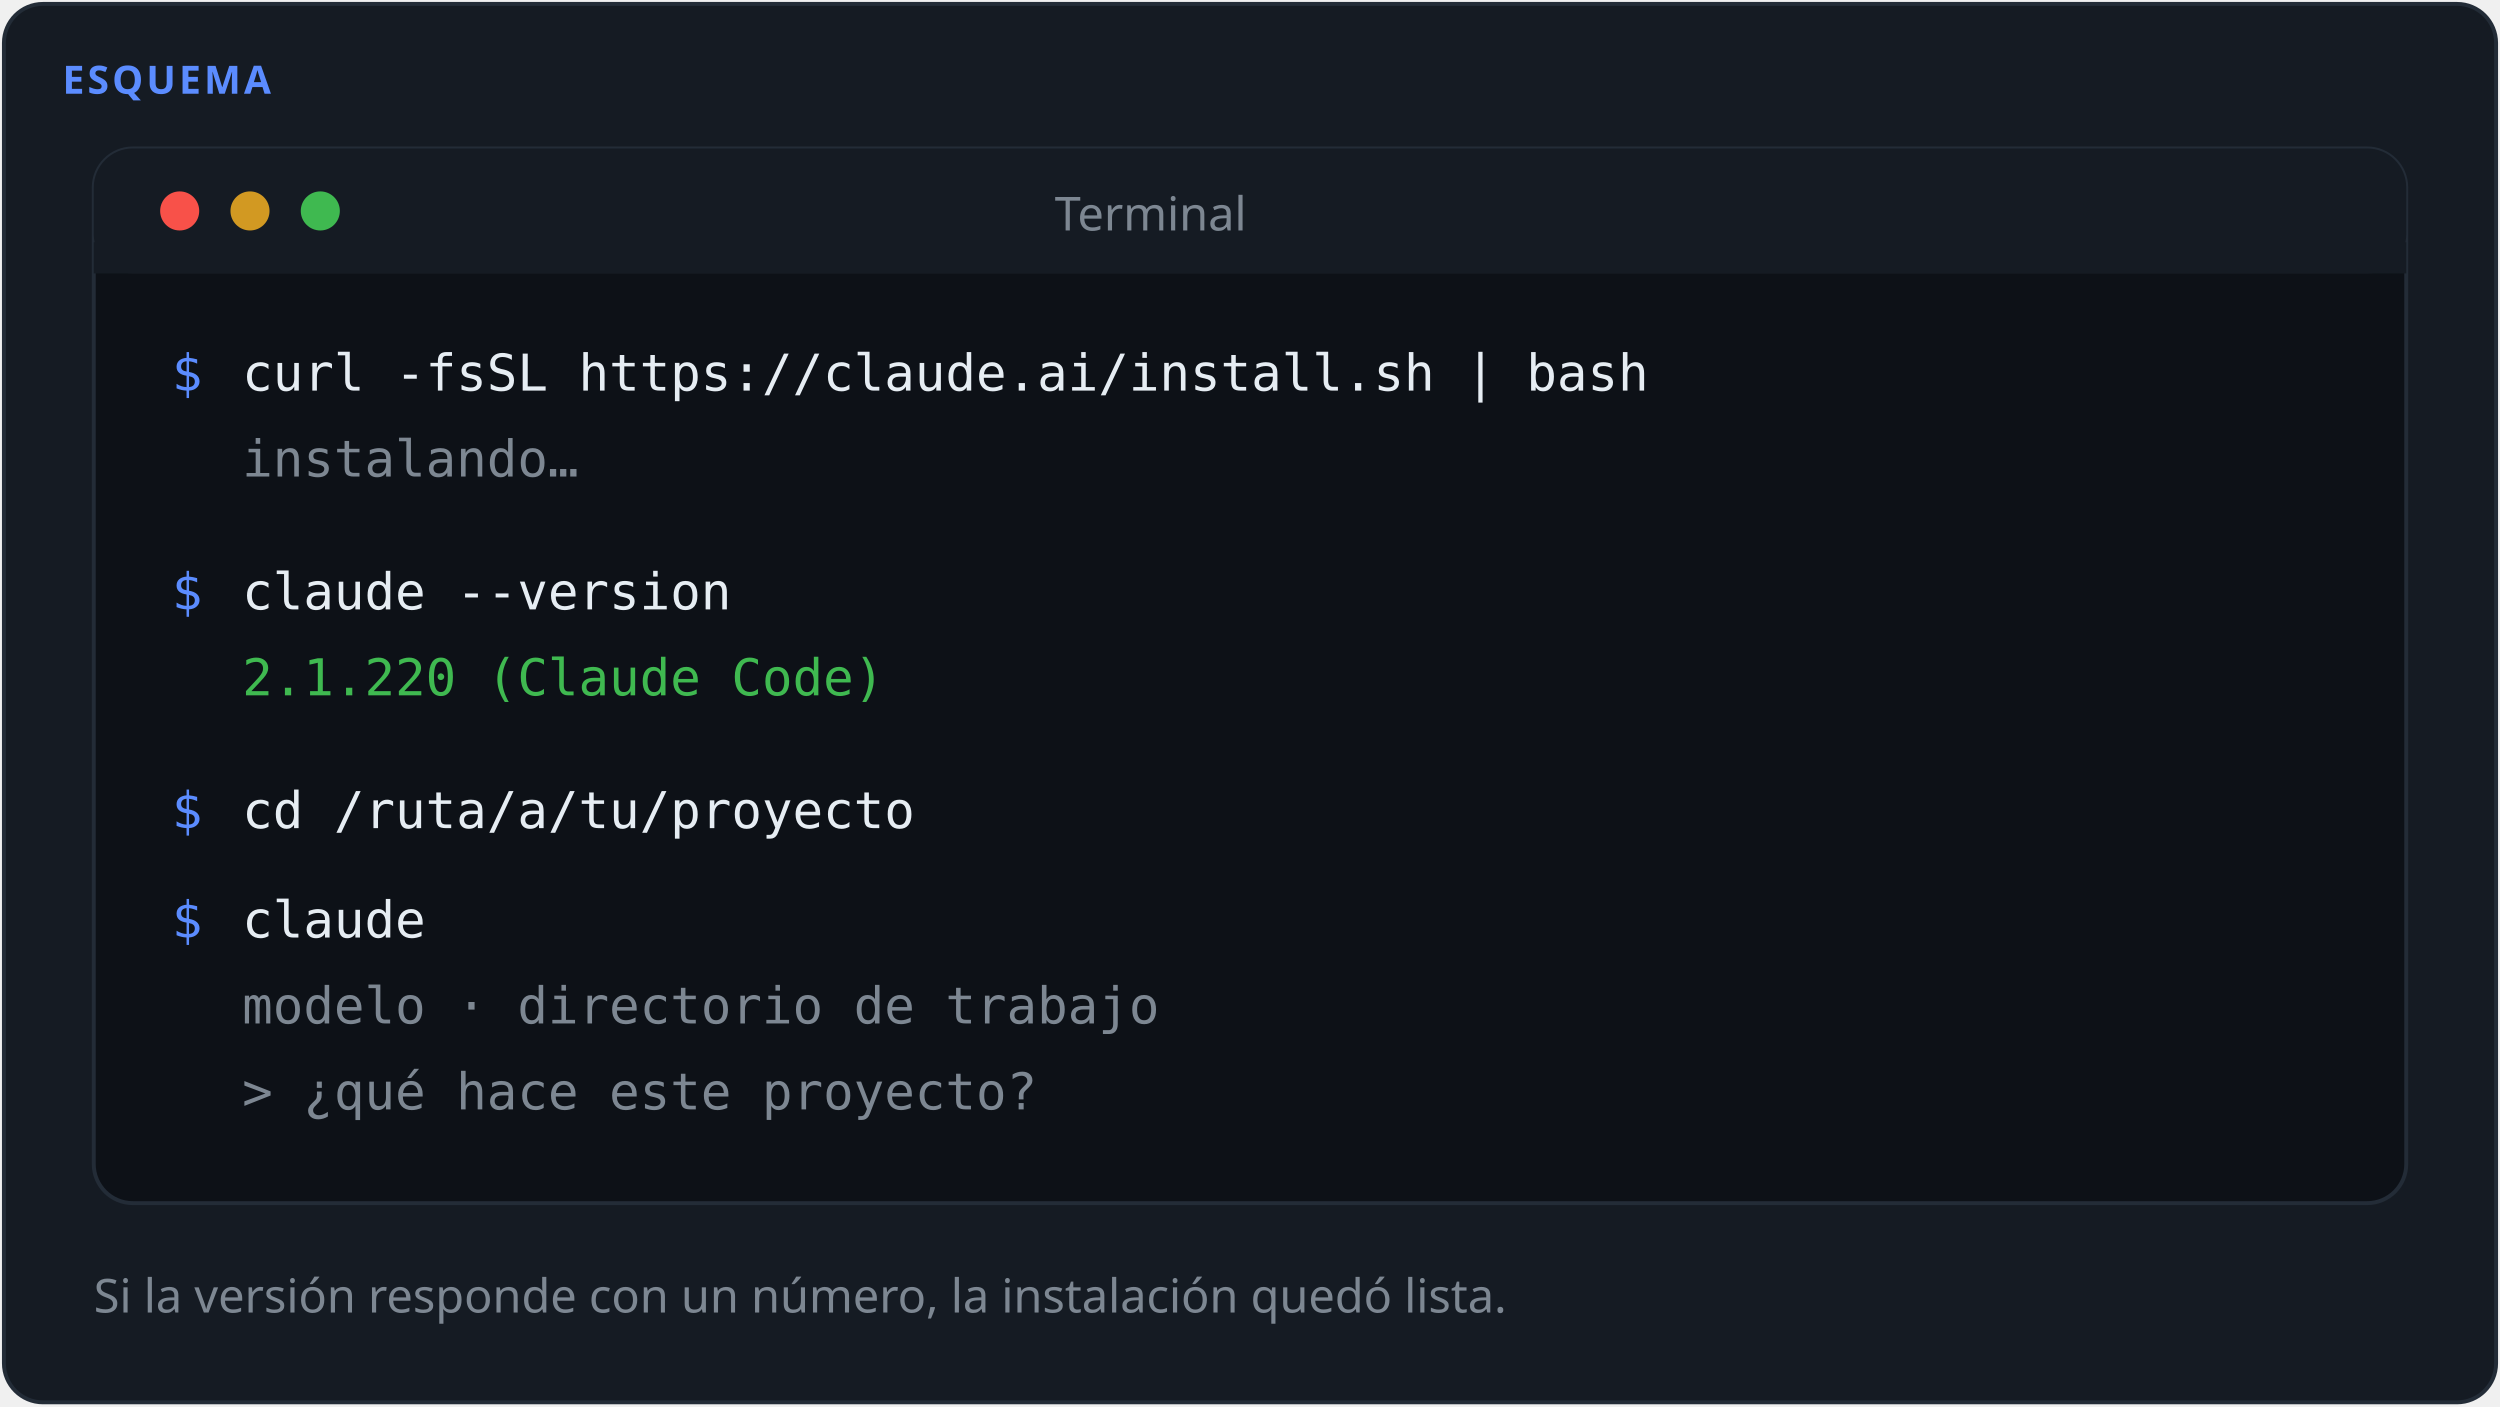
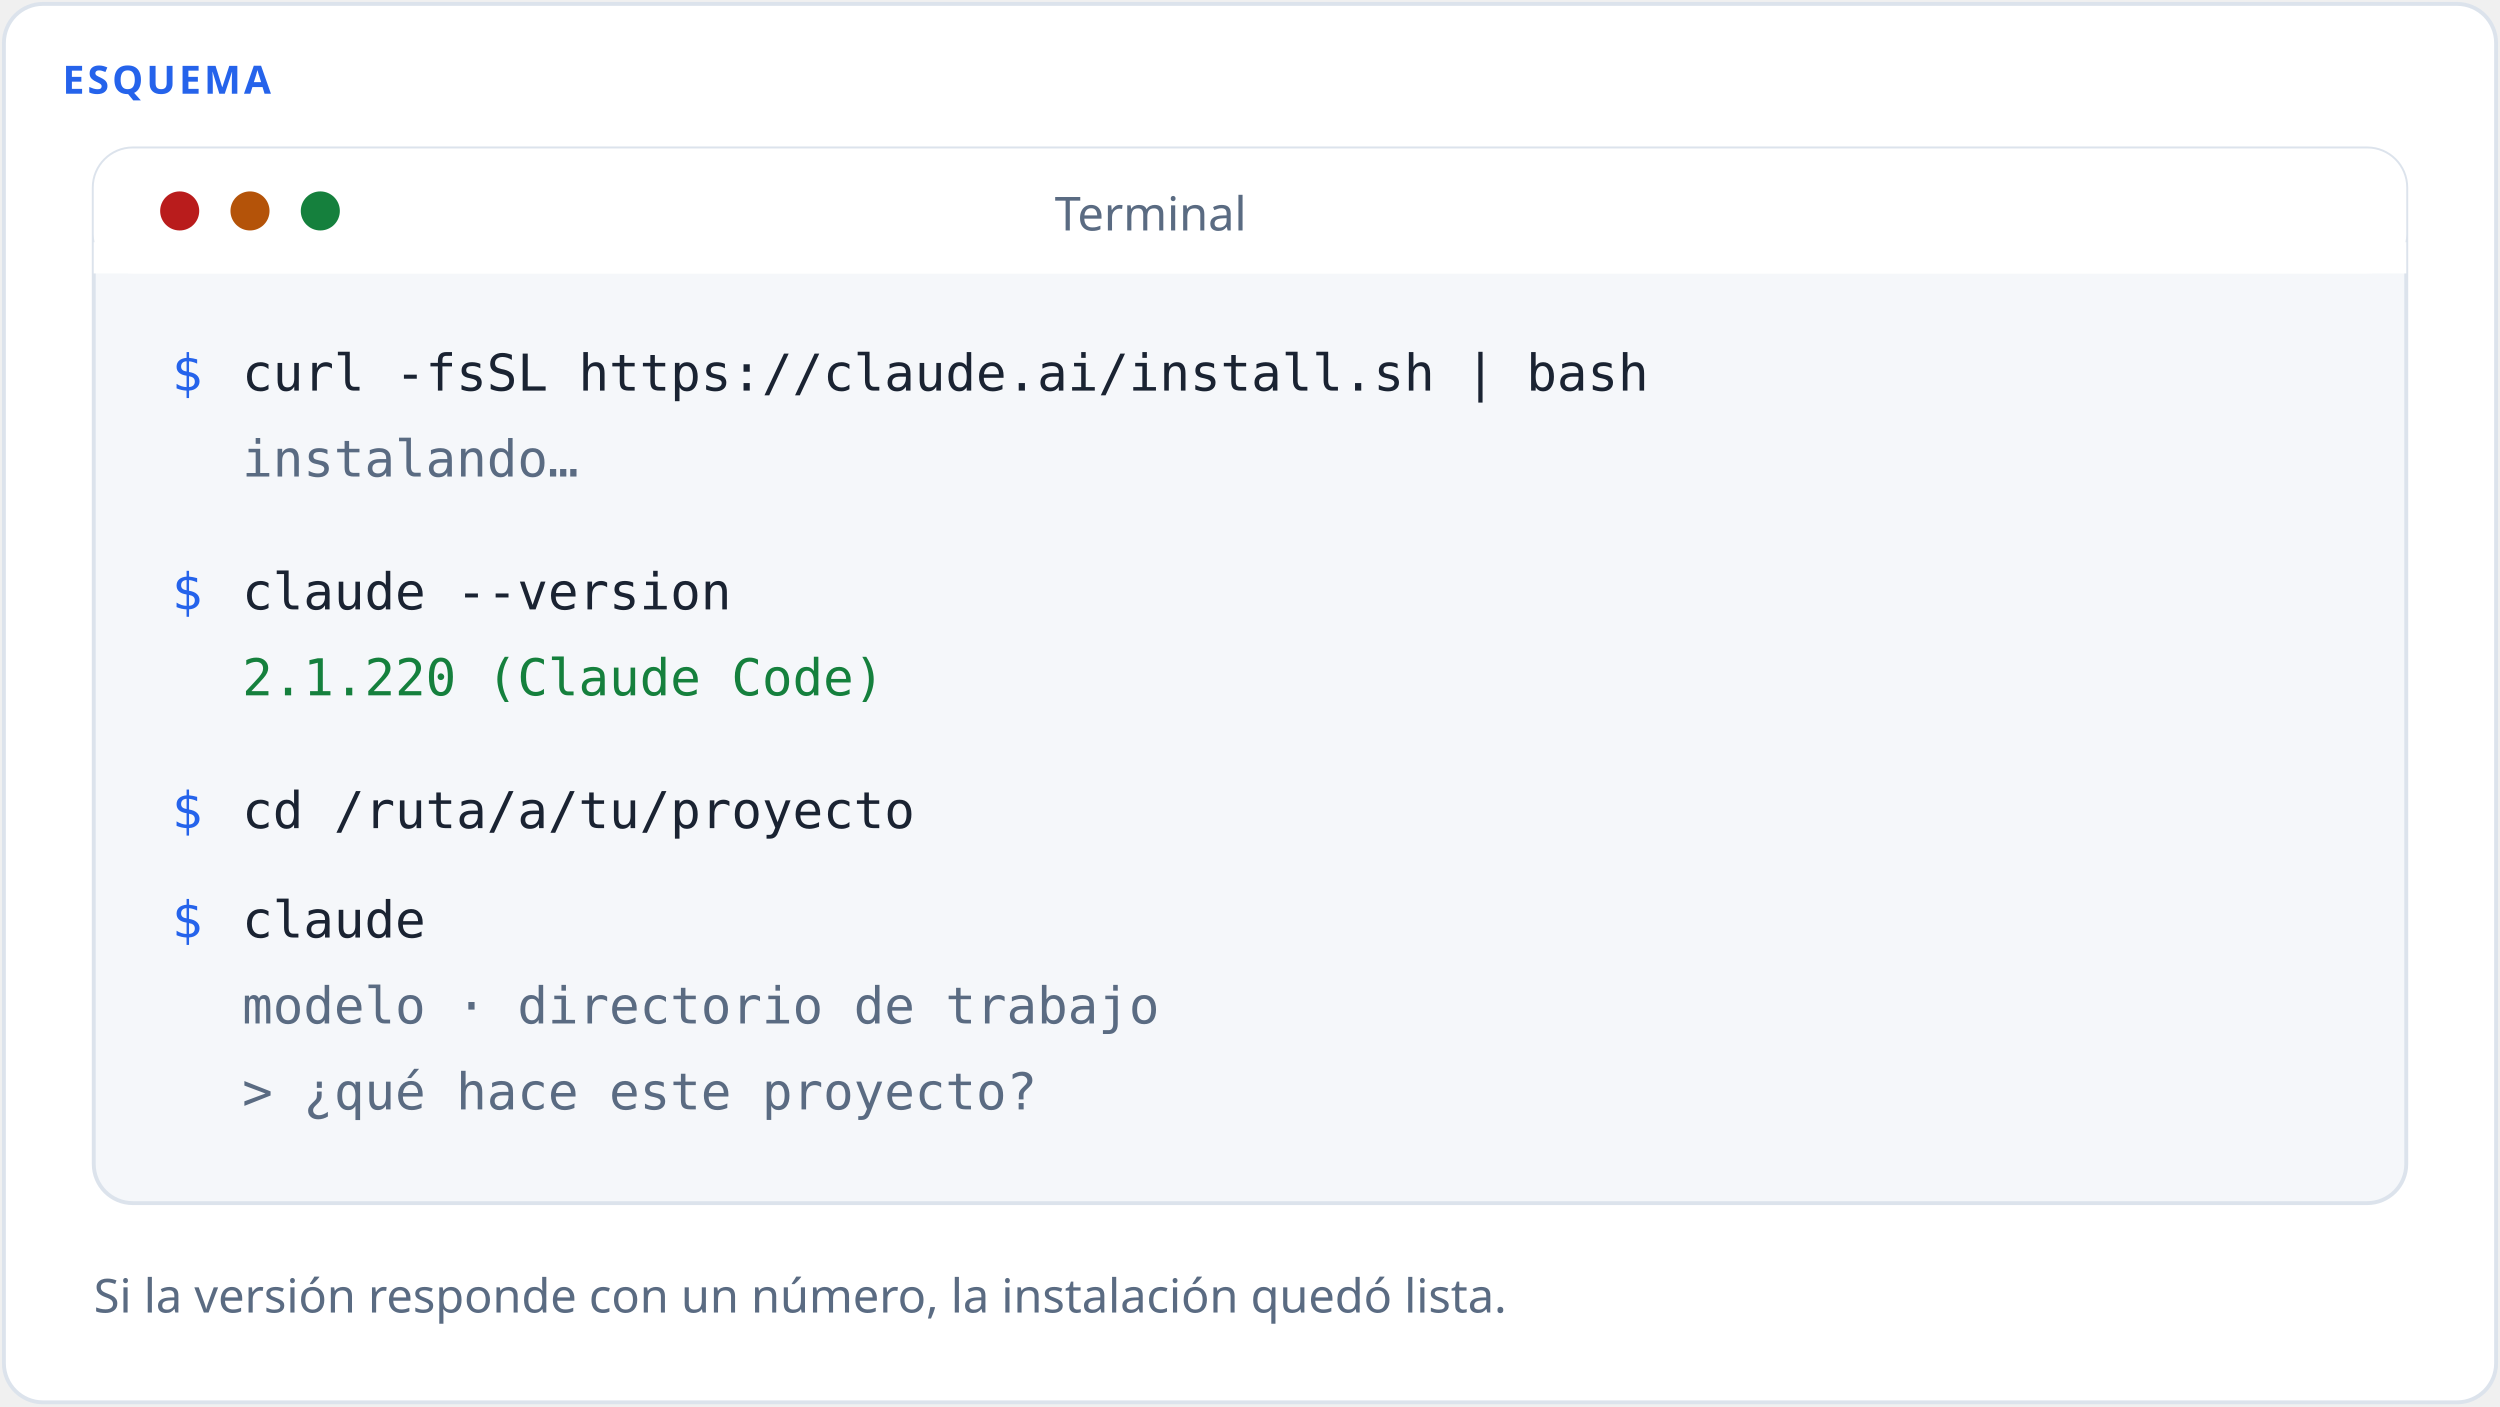
<svg xmlns="http://www.w3.org/2000/svg" viewBox="0 0 640 360" role="img" aria-label="Esquema de una terminal ejecutando el instalador de Claude Code, la comprobación de versión y el arranque dentro de un proyecto.">
  <style>
-     .s{fill:#151b23}
-     .m{fill:#7d8792;font:12px system-ui,sans-serif}
-     .tag{fill:#5b8cff;font:600 10px system-ui,sans-serif;letter-spacing:.08em}
-     .c{font:13px ui-monospace,SFMono-Regular,Menlo,monospace;fill:#e6edf3}
-     .p{font:13px ui-monospace,SFMono-Regular,Menlo,monospace;fill:#5b8cff}
-     .o{font:13px ui-monospace,SFMono-Regular,Menlo,monospace;fill:#7d8792}
-     .ok{font:13px ui-monospace,SFMono-Regular,Menlo,monospace;fill:#3fb950}
+     .s{fill:#ffffff}
+     .m{fill:#5a6b82;font:12px system-ui,sans-serif}
+     .tag{fill:#2563eb;font:600 10px system-ui,sans-serif;letter-spacing:.08em}
+     .c{font:13px ui-monospace,SFMono-Regular,Menlo,monospace;fill:#1a2332}
+     .p{font:13px ui-monospace,SFMono-Regular,Menlo,monospace;fill:#2563eb}
+     .o{font:13px ui-monospace,SFMono-Regular,Menlo,monospace;fill:#5a6b82}
+     .ok{font:13px ui-monospace,SFMono-Regular,Menlo,monospace;fill:#15803d}
  </style>
-   <rect x="1" y="1" width="638" height="358" rx="10" class="s" stroke="#232c37" />
+   <rect x="1" y="1" width="638" height="358" rx="10" class="s" stroke="#dce3ec" />
  <text x="16" y="24" class="tag">ESQUEMA</text>
-   <rect x="24" y="38" width="592" height="270" rx="10" fill="#0d1117" stroke="#232c37" />
-   <rect x="24" y="38" width="592" height="32" rx="10" fill="#151b23" />
-   <rect x="24" y="62" width="592" height="8" fill="#151b23" />
-   <circle cx="46" cy="54" r="5" fill="#f85149" />
-   <circle cx="64" cy="54" r="5" fill="#d29922" />
-   <circle cx="82" cy="54" r="5" fill="#3fb950" />
+   <rect x="24" y="38" width="592" height="270" rx="10" fill="#f5f7fa" stroke="#dce3ec" />
+   <rect x="24" y="38" width="592" height="32" rx="10" fill="#ffffff" />
+   <rect x="24" y="62" width="592" height="8" fill="#ffffff" />
+   <circle cx="46" cy="54" r="5" fill="#b91c1c" />
+   <circle cx="64" cy="54" r="5" fill="#b45309" />
+   <circle cx="82" cy="54" r="5" fill="#15803d" />
  <text x="270" y="59" class="m">Terminal</text>
  <text x="44" y="100" class="p">$</text>
  <text x="62" y="100" class="c">curl -fsSL https://claude.ai/install.sh | bash</text>
  <text x="62" y="122" class="o">instalando…</text>
  <text x="44" y="156" class="p">$</text>
  <text x="62" y="156" class="c">claude --version</text>
  <text x="62" y="178" class="ok">2.1.220 (Claude Code)</text>
  <text x="44" y="212" class="p">$</text>
  <text x="62" y="212" class="c">cd /ruta/a/tu/proyecto</text>
  <text x="44" y="240" class="p">$</text>
  <text x="62" y="240" class="c">claude</text>
  <text x="62" y="262" class="o">modelo · directorio de trabajo</text>
  <text x="62" y="284" class="o">&gt; ¿qué hace este proyecto?</text>
  <text x="24" y="336" class="m">Si la versión responde con un número, la instalación quedó lista.</text>
</svg>
